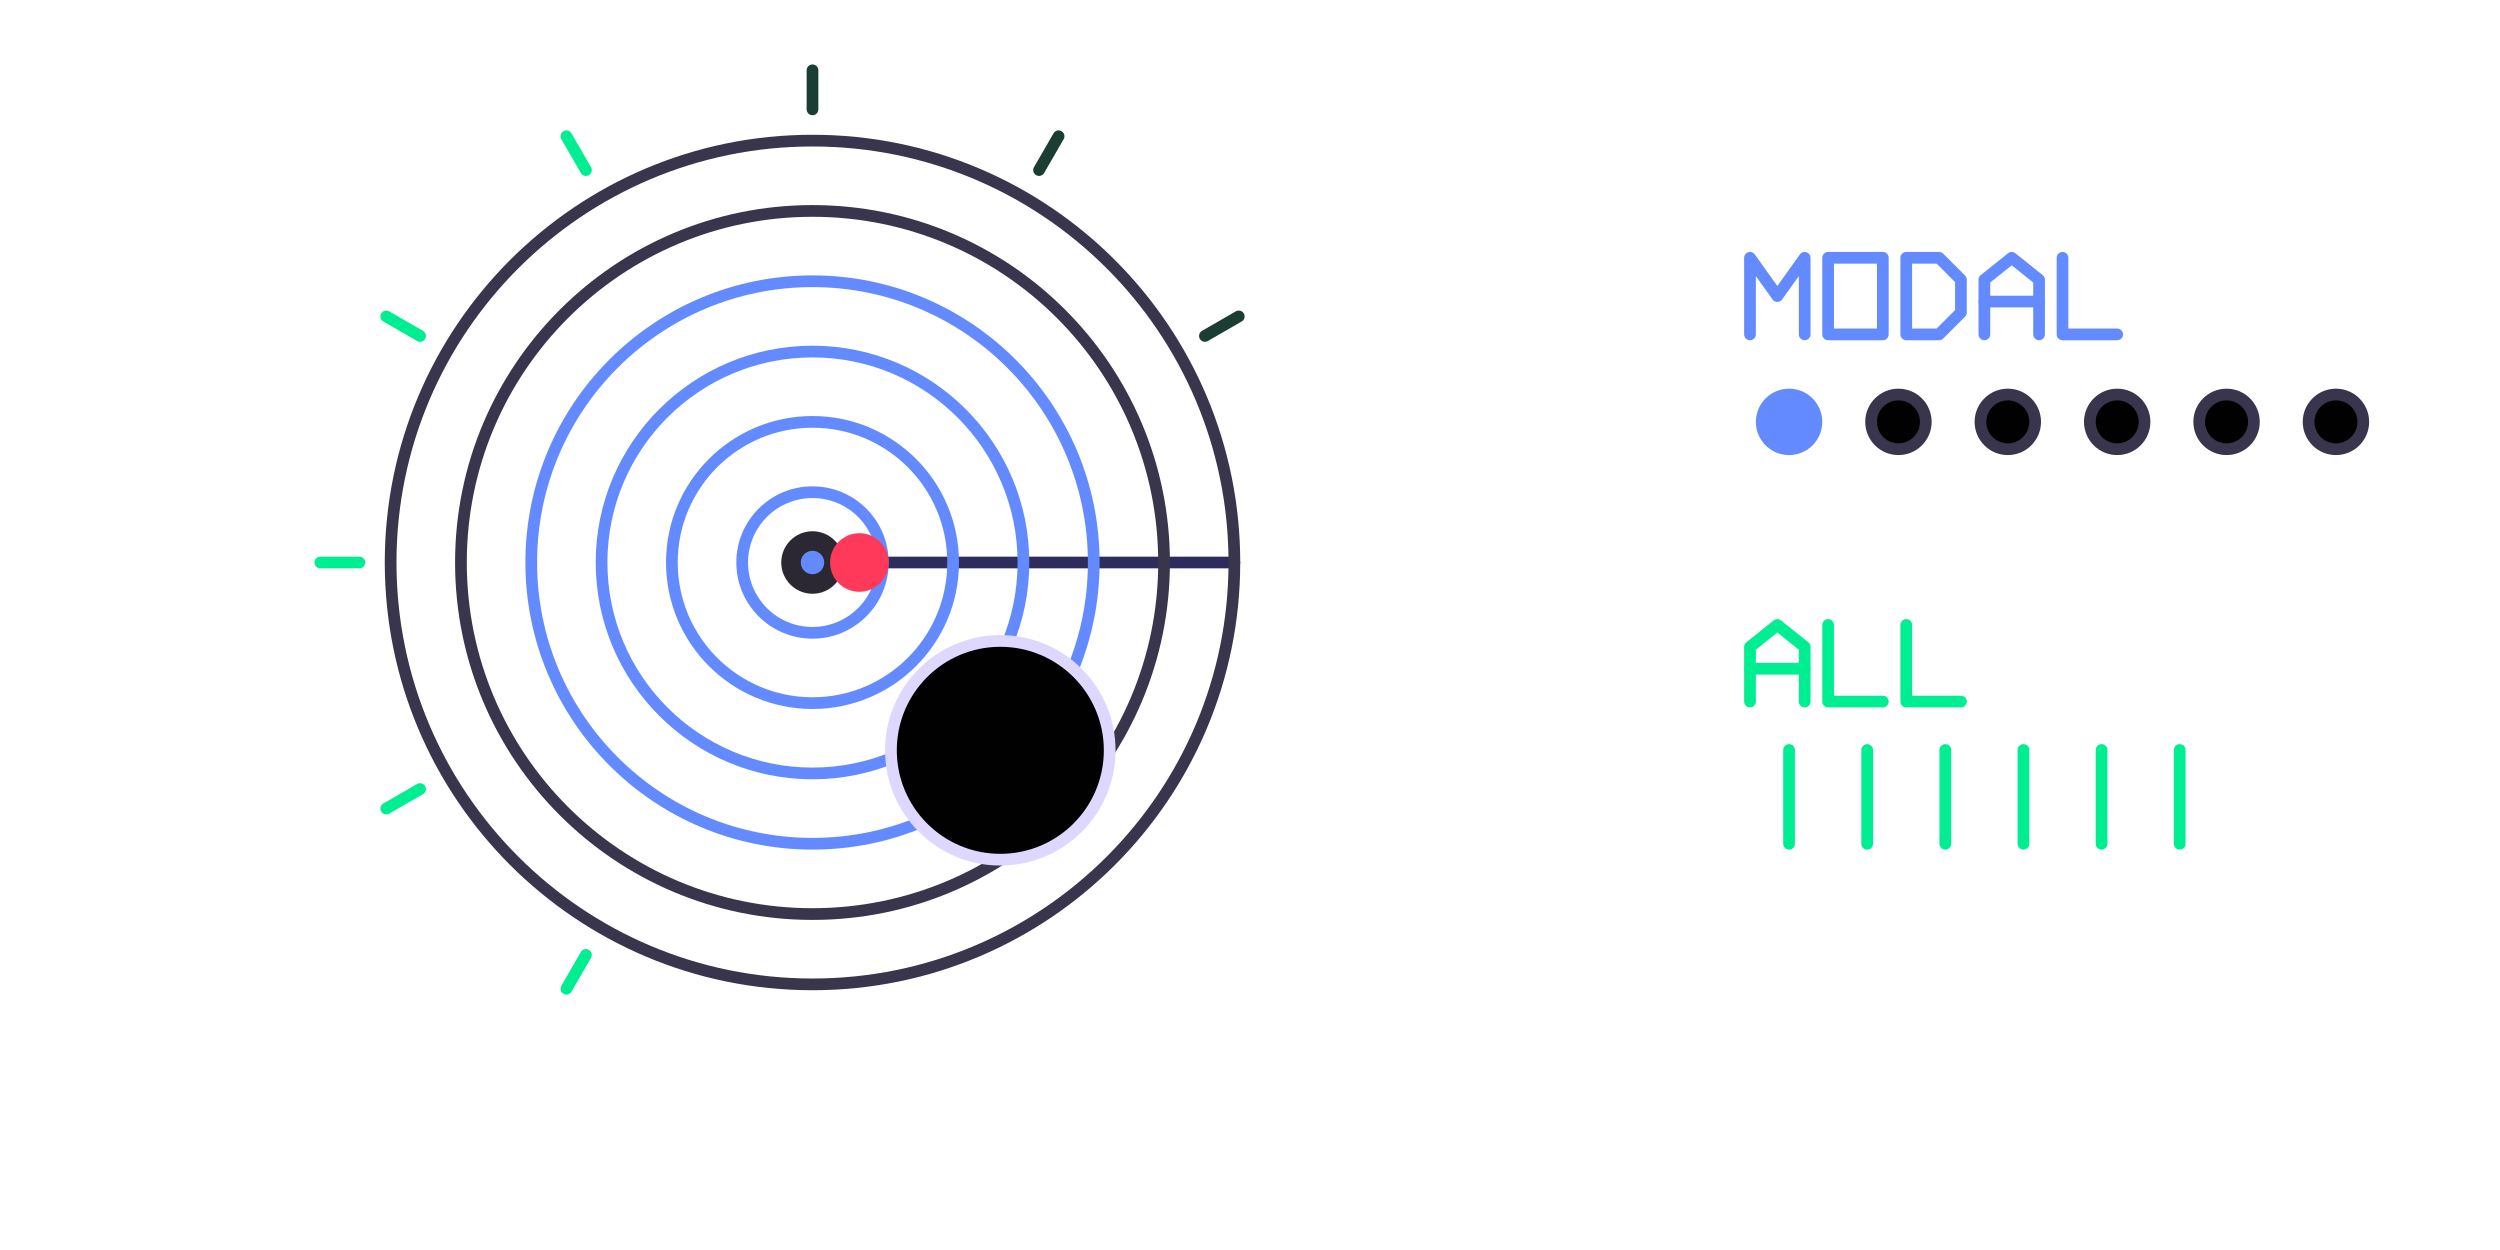
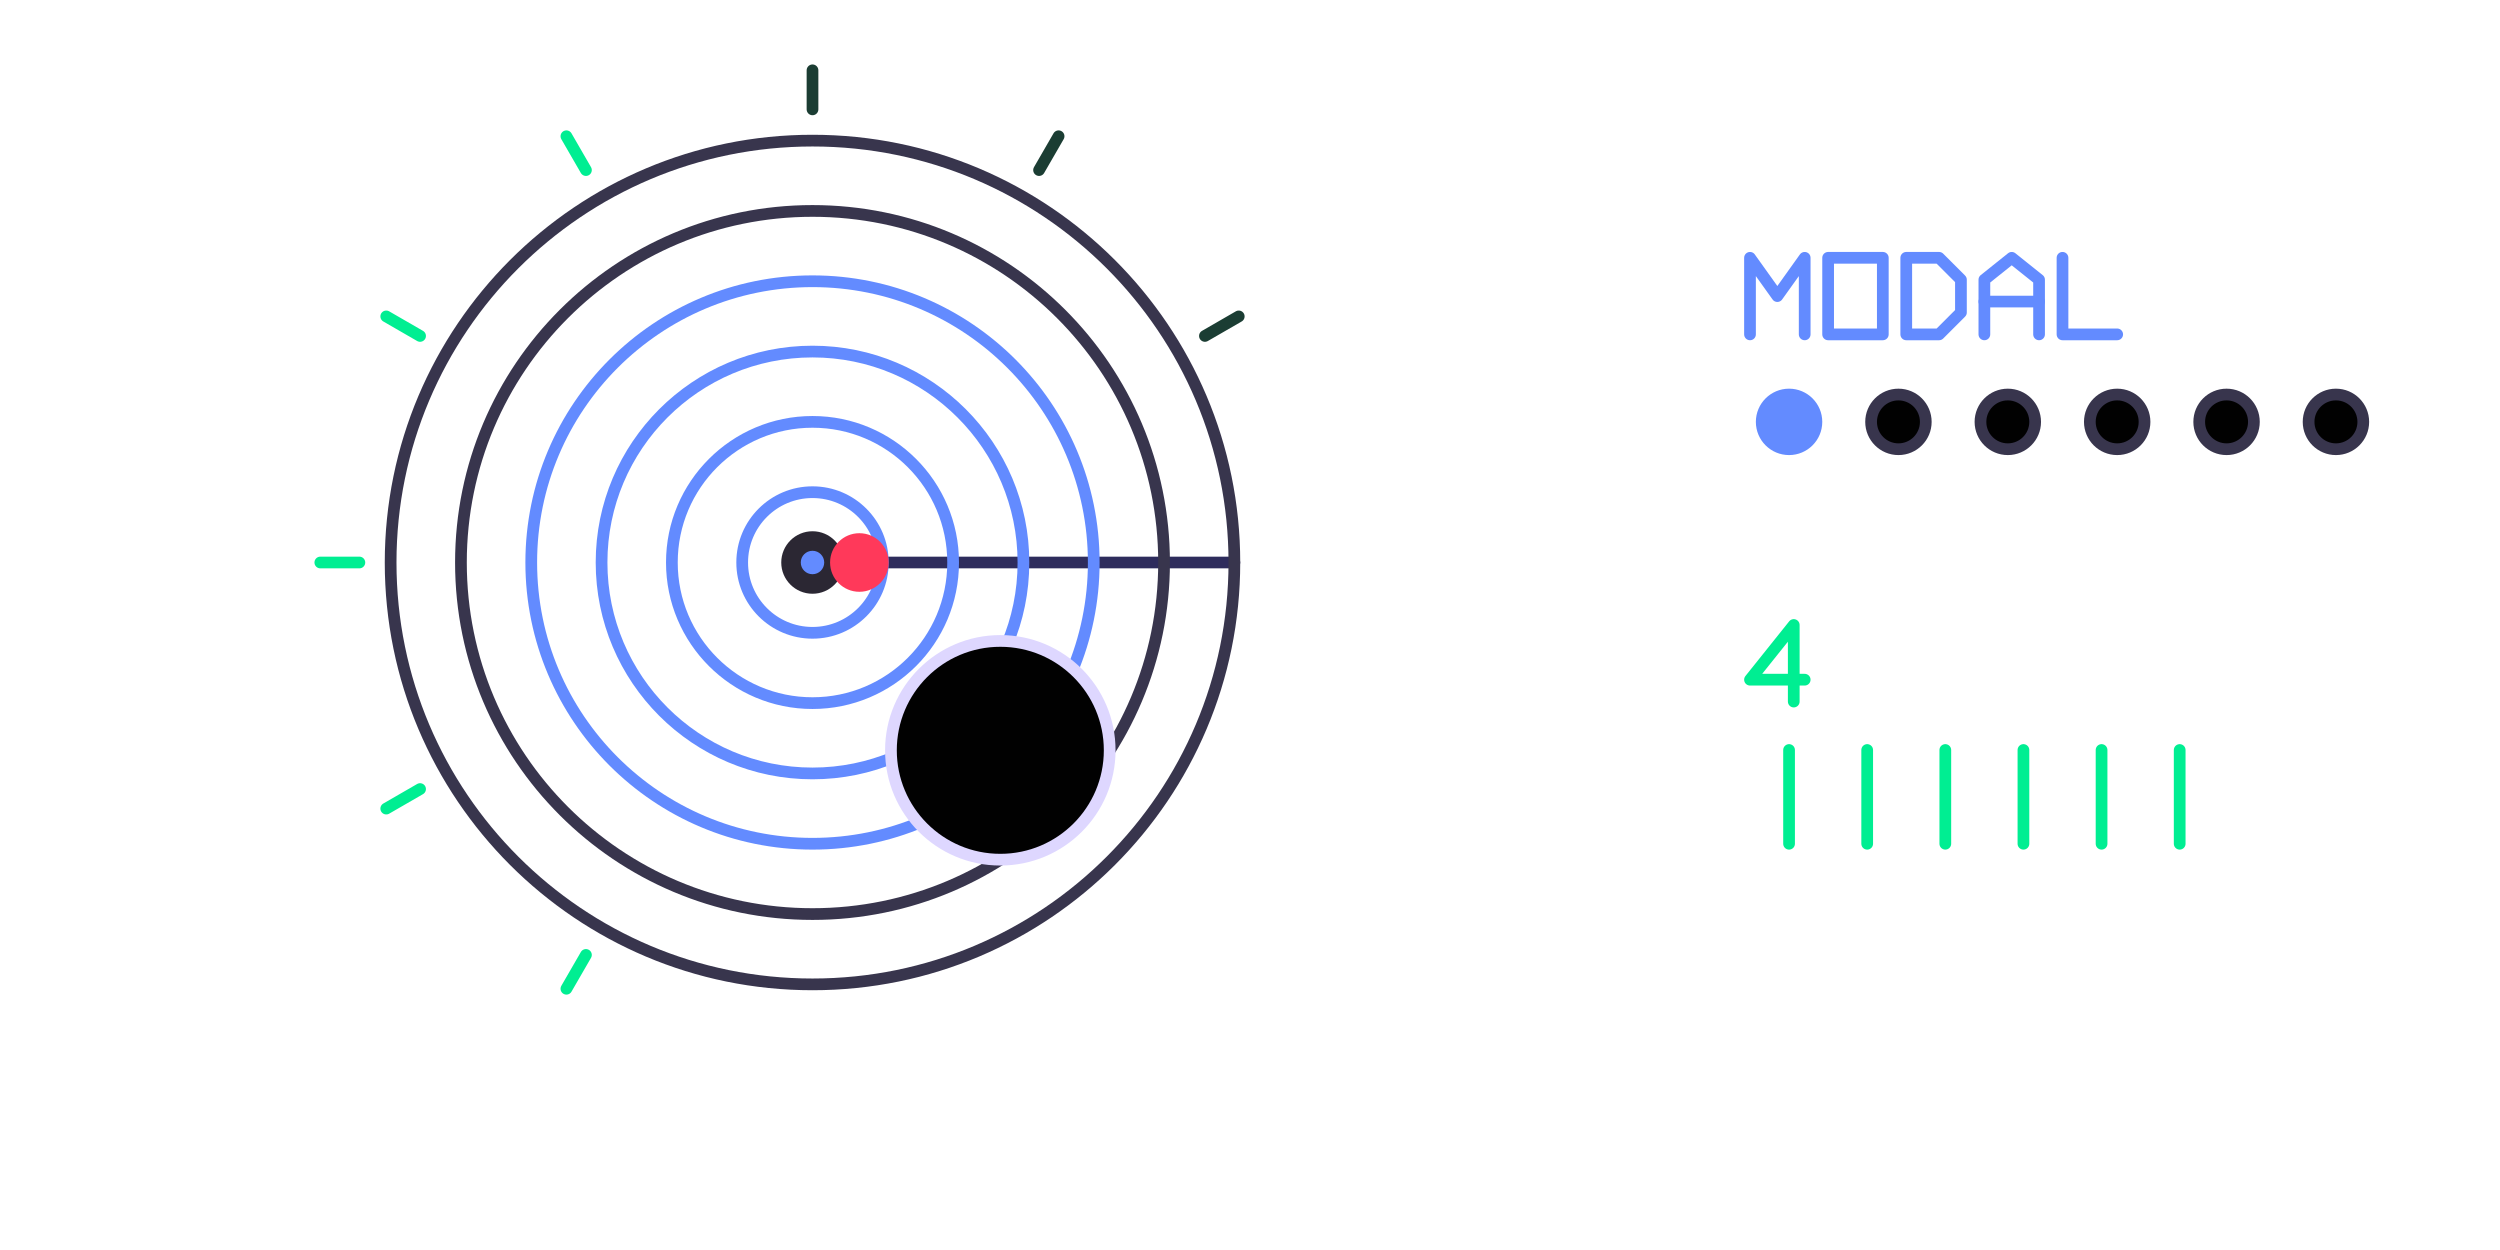
<svg xmlns="http://www.w3.org/2000/svg" version="1.1" x="0px" y="0px" width="320px" height="160px" viewBox="0 0 320 160">
  <g id="palette" display="none">
    <line id="palwhite" fill="none" stroke="#DED7FF" stroke-width="1.5" stroke-linecap="round" stroke-linejoin="round" x1="0" y1="0" x2="1" y2="0" />
    <line id="paldim" fill="none" stroke="#38354D" stroke-width="1.5" stroke-linecap="round" stroke-linejoin="round" x1="0" y1="0" x2="1" y2="0" />
    <line id="palblue" fill="none" stroke="#638BFF" stroke-width="1.5" stroke-linecap="round" stroke-linejoin="round" x1="0" y1="0" x2="1" y2="0" />
    <line id="palgreen" fill="none" stroke="#00EE92" stroke-width="1.5" stroke-linecap="round" stroke-linejoin="round" x1="0" y1="0" x2="1" y2="0" />
    <line id="paldimgreen" fill="none" stroke="#1B3D33" stroke-width="1.5" stroke-linecap="round" stroke-linejoin="round" x1="0" y1="0" x2="1" y2="0" />
    <line id="palgrey" fill="none" stroke="#514959" stroke-width="1.5" stroke-linecap="round" stroke-linejoin="round" x1="0" y1="0" x2="1" y2="0" />
    <line id="palblack" fill="none" stroke="#010101" stroke-width="1.5" stroke-linecap="round" stroke-linejoin="round" x1="0" y1="0" x2="1" y2="0" />
  </g>
  <line fill="none" stroke="#2E2C5C" stroke-width="1.5" stroke-linecap="round" stroke-linejoin="round" x1="110" y1="72" x2="158" y2="72" />
  <circle id="ring5" fill="none" stroke="#38354D" stroke-width="1.5" cx="104" cy="72" r="54" />
  <circle id="ring4" fill="none" stroke="#38354D" stroke-width="1.5" cx="104" cy="72" r="45" />
  <circle id="ring3" fill="none" stroke="#638BFF" stroke-width="1.5" cx="104" cy="72" r="36" />
  <circle id="ring2" fill="none" stroke="#638BFF" stroke-width="1.5" cx="104" cy="72" r="27" />
  <circle id="ring1" fill="none" stroke="#638BFF" stroke-width="1.5" cx="104" cy="72" r="18" />
  <circle id="ring0" fill="none" stroke="#638BFF" stroke-width="1.5" cx="104" cy="72" r="9" />
  <g id="rip0" display="none">
    <circle fill="none" stroke="#DED7FF" stroke-width="1.5" cx="104" cy="72" r="30" />
  </g>
  <g id="rip1" display="none">
    <circle fill="none" stroke="#DED7FF" stroke-width="1.5" cx="104" cy="72" r="30" />
  </g>
  <g id="rip2" display="none">
    <circle fill="none" stroke="#DED7FF" stroke-width="1.5" cx="104" cy="72" r="30" />
  </g>
  <g id="rip3" display="none">
    <circle fill="none" stroke="#DED7FF" stroke-width="1.5" cx="104" cy="72" r="30" />
  </g>
  <g id="rip4" display="none">
    <circle fill="none" stroke="#DED7FF" stroke-width="1.5" cx="104" cy="72" r="30" />
  </g>
  <g id="rip5" display="none">
    <circle fill="none" stroke="#DED7FF" stroke-width="1.5" cx="104" cy="72" r="30" />
  </g>
  <circle id="core" fill="#2B2733" stroke="none" stroke-width="1.5" cx="104" cy="72" r="4" />
  <circle id="coredot" fill="#638BFF" stroke="none" stroke-width="1.5" cx="104" cy="72" r="1.5" />
  <line id="ray0" fill="none" stroke="#00EE92" stroke-width="1.5" stroke-linecap="round" stroke-linejoin="round" x1="75" y1="122.23" x2="72.5" y2="126.56" />
  <line id="ray1" fill="none" stroke="#00EE92" stroke-width="1.5" stroke-linecap="round" stroke-linejoin="round" x1="53.77" y1="101" x2="49.44" y2="103.5" />
  <line id="ray2" fill="none" stroke="#00EE92" stroke-width="1.5" stroke-linecap="round" stroke-linejoin="round" x1="46" y1="72" x2="41" y2="72" />
  <line id="ray3" fill="none" stroke="#00EE92" stroke-width="1.5" stroke-linecap="round" stroke-linejoin="round" x1="53.77" y1="43" x2="49.44" y2="40.5" />
  <line id="ray4" fill="none" stroke="#00EE92" stroke-width="1.5" stroke-linecap="round" stroke-linejoin="round" x1="75" y1="21.77" x2="72.5" y2="17.44" />
  <line id="ray5" fill="none" stroke="#1B3D33" stroke-width="1.5" stroke-linecap="round" stroke-linejoin="round" x1="104" y1="14" x2="104" y2="9" />
  <line id="ray6" fill="none" stroke="#1B3D33" stroke-width="1.5" stroke-linecap="round" stroke-linejoin="round" x1="133" y1="21.77" x2="135.5" y2="17.44" />
  <line id="ray7" fill="none" stroke="#1B3D33" stroke-width="1.5" stroke-linecap="round" stroke-linejoin="round" x1="154.23" y1="43" x2="158.56" y2="40.5" />
  <g id="pad">
    <circle fill="#010101" stroke="#DED7FF" stroke-width="1.5" cx="128.04" cy="96.04" r="14" />
  </g>
  <g id="pos">
    <circle fill="#FF395A" stroke="#FF395A" stroke-width="1.5" cx="110" cy="72" r="3" />
  </g>
  <rect id="mbox" display="none" fill="none" stroke="#638BFF" stroke-width="1.5" x="220" y="27" width="90" height="36" />
  <g id="mlabel0">
    <polyline fill="none" stroke="#638BFF" stroke-width="1.5" stroke-linecap="round" stroke-linejoin="round" points="224,42.8 224,33 227.5,37.9 231,33 231,42.8" />
    <polyline fill="none" stroke="#638BFF" stroke-width="1.5" stroke-linecap="round" stroke-linejoin="round" points="234,33 241,33 241,42.8 234,42.8 234,33" />
    <polyline fill="none" stroke="#638BFF" stroke-width="1.5" stroke-linecap="round" stroke-linejoin="round" points="244,42.8 244,33 248.2,33 251,35.8 251,40 248.2,42.8 244,42.8" />
    <polyline fill="none" stroke="#638BFF" stroke-width="1.5" stroke-linecap="round" stroke-linejoin="round" points="254,42.8 254,35.8 257.5,33 261,35.8 261,42.8" />
    <polyline fill="none" stroke="#638BFF" stroke-width="1.5" stroke-linecap="round" stroke-linejoin="round" points="254,38.6 261,38.6" />
    <polyline fill="none" stroke="#638BFF" stroke-width="1.5" stroke-linecap="round" stroke-linejoin="round" points="264,33 264,42.8 271,42.8" />
  </g>
  <g id="mlabel1" display="none">
    <polyline fill="none" stroke="#638BFF" stroke-width="1.5" stroke-linecap="round" stroke-linejoin="round" points="231,33 224,33 224,37.9 231,37.9 231,42.8 224,42.8" />
    <polyline fill="none" stroke="#638BFF" stroke-width="1.5" stroke-linecap="round" stroke-linejoin="round" points="234,33 237.5,37.2 241,33" />
    <polyline fill="none" stroke="#638BFF" stroke-width="1.5" stroke-linecap="round" stroke-linejoin="round" points="237.5,37.2 237.5,42.8" />
    <polyline fill="none" stroke="#638BFF" stroke-width="1.5" stroke-linecap="round" stroke-linejoin="round" points="244,42.8 244,33 247.5,37.9 251,33 251,42.8" />
    <polyline fill="none" stroke="#638BFF" stroke-width="1.5" stroke-linecap="round" stroke-linejoin="round" points="254,42.8 254,33 261,33 261,38.6 254,38.6" />
  </g>
  <g id="mlabel2" display="none">
    <polyline fill="none" stroke="#638BFF" stroke-width="1.5" stroke-linecap="round" stroke-linejoin="round" points="231,33 224,33 224,37.9 231,37.9 231,42.8 224,42.8" />
    <polyline fill="none" stroke="#638BFF" stroke-width="1.5" stroke-linecap="round" stroke-linejoin="round" points="234,33 241,33" />
    <polyline fill="none" stroke="#638BFF" stroke-width="1.5" stroke-linecap="round" stroke-linejoin="round" points="237.5,33 237.5,42.8" />
    <polyline fill="none" stroke="#638BFF" stroke-width="1.5" stroke-linecap="round" stroke-linejoin="round" points="244,42.8 244,33 251,33 251,38.6 244,38.6" />
    <polyline fill="none" stroke="#638BFF" stroke-width="1.5" stroke-linecap="round" stroke-linejoin="round" points="246.8,38.6 251,42.8" />
    <polyline fill="none" stroke="#638BFF" stroke-width="1.5" stroke-linecap="round" stroke-linejoin="round" points="257.5,33 257.5,42.8" />
    <polyline fill="none" stroke="#638BFF" stroke-width="1.5" stroke-linecap="round" stroke-linejoin="round" points="264,42.8 264,33 271,42.8 271,33" />
    <polyline fill="none" stroke="#638BFF" stroke-width="1.5" stroke-linecap="round" stroke-linejoin="round" points="281,33 274,33 274,42.8 281,42.8 281,38.6 278.2,38.6" />
  </g>
  <g id="mlabel3" display="none">
    <polyline fill="none" stroke="#638BFF" stroke-width="1.5" stroke-linecap="round" stroke-linejoin="round" points="231,33 224,33 224,42.8" />
    <polyline fill="none" stroke="#638BFF" stroke-width="1.5" stroke-linecap="round" stroke-linejoin="round" points="224,38.6 229.6,38.6" />
    <polyline fill="none" stroke="#638BFF" stroke-width="1.5" stroke-linecap="round" stroke-linejoin="round" points="234,42.8 234,33 237.5,37.9 241,33 241,42.8" />
  </g>
  <g id="mlabel4" display="none">
    <polyline fill="none" stroke="#638BFF" stroke-width="1.5" stroke-linecap="round" stroke-linejoin="round" points="224,33 231,33 231,42.8 224,42.8 224,33" />
    <polyline fill="none" stroke="#638BFF" stroke-width="1.5" stroke-linecap="round" stroke-linejoin="round" points="228.2,40 232.4,44.2" />
    <polyline fill="none" stroke="#638BFF" stroke-width="1.5" stroke-linecap="round" stroke-linejoin="round" points="234,33 234,42.8 241,42.8 241,33" />
    <polyline fill="none" stroke="#638BFF" stroke-width="1.5" stroke-linecap="round" stroke-linejoin="round" points="244,42.8 244,35.8 247.5,33 251,35.8 251,42.8" />
    <polyline fill="none" stroke="#638BFF" stroke-width="1.5" stroke-linecap="round" stroke-linejoin="round" points="244,38.6 251,38.6" />
    <polyline fill="none" stroke="#638BFF" stroke-width="1.5" stroke-linecap="round" stroke-linejoin="round" points="254,42.8 254,33 261,42.8 261,33" />
    <polyline fill="none" stroke="#638BFF" stroke-width="1.5" stroke-linecap="round" stroke-linejoin="round" points="264,33 271,33" />
    <polyline fill="none" stroke="#638BFF" stroke-width="1.5" stroke-linecap="round" stroke-linejoin="round" points="267.5,33 267.5,42.8" />
  </g>
  <g id="mlabel5" display="none">
    <polyline fill="none" stroke="#638BFF" stroke-width="1.5" stroke-linecap="round" stroke-linejoin="round" points="224,33 227.5,42.8 231,33" />
    <polyline fill="none" stroke="#638BFF" stroke-width="1.5" stroke-linecap="round" stroke-linejoin="round" points="241,33 234,33 234,42.8 241,42.8" />
    <polyline fill="none" stroke="#638BFF" stroke-width="1.5" stroke-linecap="round" stroke-linejoin="round" points="234,37.9 239.6,37.9" />
    <polyline fill="none" stroke="#638BFF" stroke-width="1.5" stroke-linecap="round" stroke-linejoin="round" points="244,42.8 244,33 251,33 251,38.6 244,38.6" />
    <polyline fill="none" stroke="#638BFF" stroke-width="1.5" stroke-linecap="round" stroke-linejoin="round" points="246.8,38.6 251,42.8" />
    <polyline fill="none" stroke="#638BFF" stroke-width="1.5" stroke-linecap="round" stroke-linejoin="round" points="254,42.8 254,33 259.6,33 261,34.4 261,37.2 259.6,37.9 261,38.6 261,41.4 259.6,42.8 254,42.8" />
    <polyline fill="none" stroke="#638BFF" stroke-width="1.5" stroke-linecap="round" stroke-linejoin="round" points="254,37.9 259.6,37.9" />
  </g>
  <circle id="model0" fill="#638BFF" stroke="#638BFF" stroke-width="1.5" cx="229" cy="54" r="3.5" />
  <circle id="model1" fill="#010101" stroke="#38354D" stroke-width="1.5" cx="243" cy="54" r="3.5" />
  <circle id="model2" fill="#010101" stroke="#38354D" stroke-width="1.5" cx="257" cy="54" r="3.5" />
  <circle id="model3" fill="#010101" stroke="#38354D" stroke-width="1.5" cx="271" cy="54" r="3.5" />
  <circle id="model4" fill="#010101" stroke="#38354D" stroke-width="1.5" cx="285" cy="54" r="3.5" />
  <circle id="model5" fill="#010101" stroke="#38354D" stroke-width="1.5" cx="299" cy="54" r="3.5" />
  <rect id="pbox" display="none" fill="none" stroke="#00EE92" stroke-width="1.5" x="220" y="74" width="90" height="40" />
  <g id="plabel0">
-     <polyline fill="none" stroke="#00EE92" stroke-width="1.5" stroke-linecap="round" stroke-linejoin="round" points="224,89.8 224,82.8 227.5,80 231,82.8 231,89.8" />
-     <polyline fill="none" stroke="#00EE92" stroke-width="1.5" stroke-linecap="round" stroke-linejoin="round" points="224,85.6 231,85.6" />
-     <polyline fill="none" stroke="#00EE92" stroke-width="1.5" stroke-linecap="round" stroke-linejoin="round" points="234,80 234,89.8 241,89.8" />
-     <polyline fill="none" stroke="#00EE92" stroke-width="1.5" stroke-linecap="round" stroke-linejoin="round" points="244,80 244,89.8 251,89.8" />
+     <polyline fill="none" stroke="#00EE92" stroke-width="1.5" stroke-linecap="round" stroke-linejoin="round" points="229.6,89.8 229.6,80 224,87 231,87" />
  </g>
  <g id="plabel1" display="none">
    <polyline fill="none" stroke="#00EE92" stroke-width="1.5" stroke-linecap="round" stroke-linejoin="round" points="225.4,82.8 227.5,80 227.5,89.8" />
  </g>
  <g id="plabel2" display="none">
    <polyline fill="none" stroke="#00EE92" stroke-width="1.5" stroke-linecap="round" stroke-linejoin="round" points="224,80 231,80 231,84.9 224,84.9 224,89.8 231,89.8" />
  </g>
  <g id="plabel3" display="none">
    <polyline fill="none" stroke="#00EE92" stroke-width="1.5" stroke-linecap="round" stroke-linejoin="round" points="229.6,89.8 229.6,80 224,87 231,87" />
  </g>
  <line id="voice0" fill="none" stroke="#00EE92" stroke-width="1.5" stroke-linecap="round" stroke-linejoin="round" x1="229" y1="96" x2="229" y2="108" />
  <line id="voice1" fill="none" stroke="#00EE92" stroke-width="1.5" stroke-linecap="round" stroke-linejoin="round" x1="239" y1="96" x2="239" y2="108" />
  <line id="voice2" fill="none" stroke="#00EE92" stroke-width="1.5" stroke-linecap="round" stroke-linejoin="round" x1="249" y1="96" x2="249" y2="108" />
  <line id="voice3" fill="none" stroke="#00EE92" stroke-width="1.5" stroke-linecap="round" stroke-linejoin="round" x1="259" y1="96" x2="259" y2="108" />
  <line id="voice4" fill="none" stroke="#00EE92" stroke-width="1.5" stroke-linecap="round" stroke-linejoin="round" x1="269" y1="96" x2="269" y2="108" />
  <line id="voice5" fill="none" stroke="#00EE92" stroke-width="1.5" stroke-linecap="round" stroke-linejoin="round" x1="279" y1="96" x2="279" y2="108" />
</svg>
